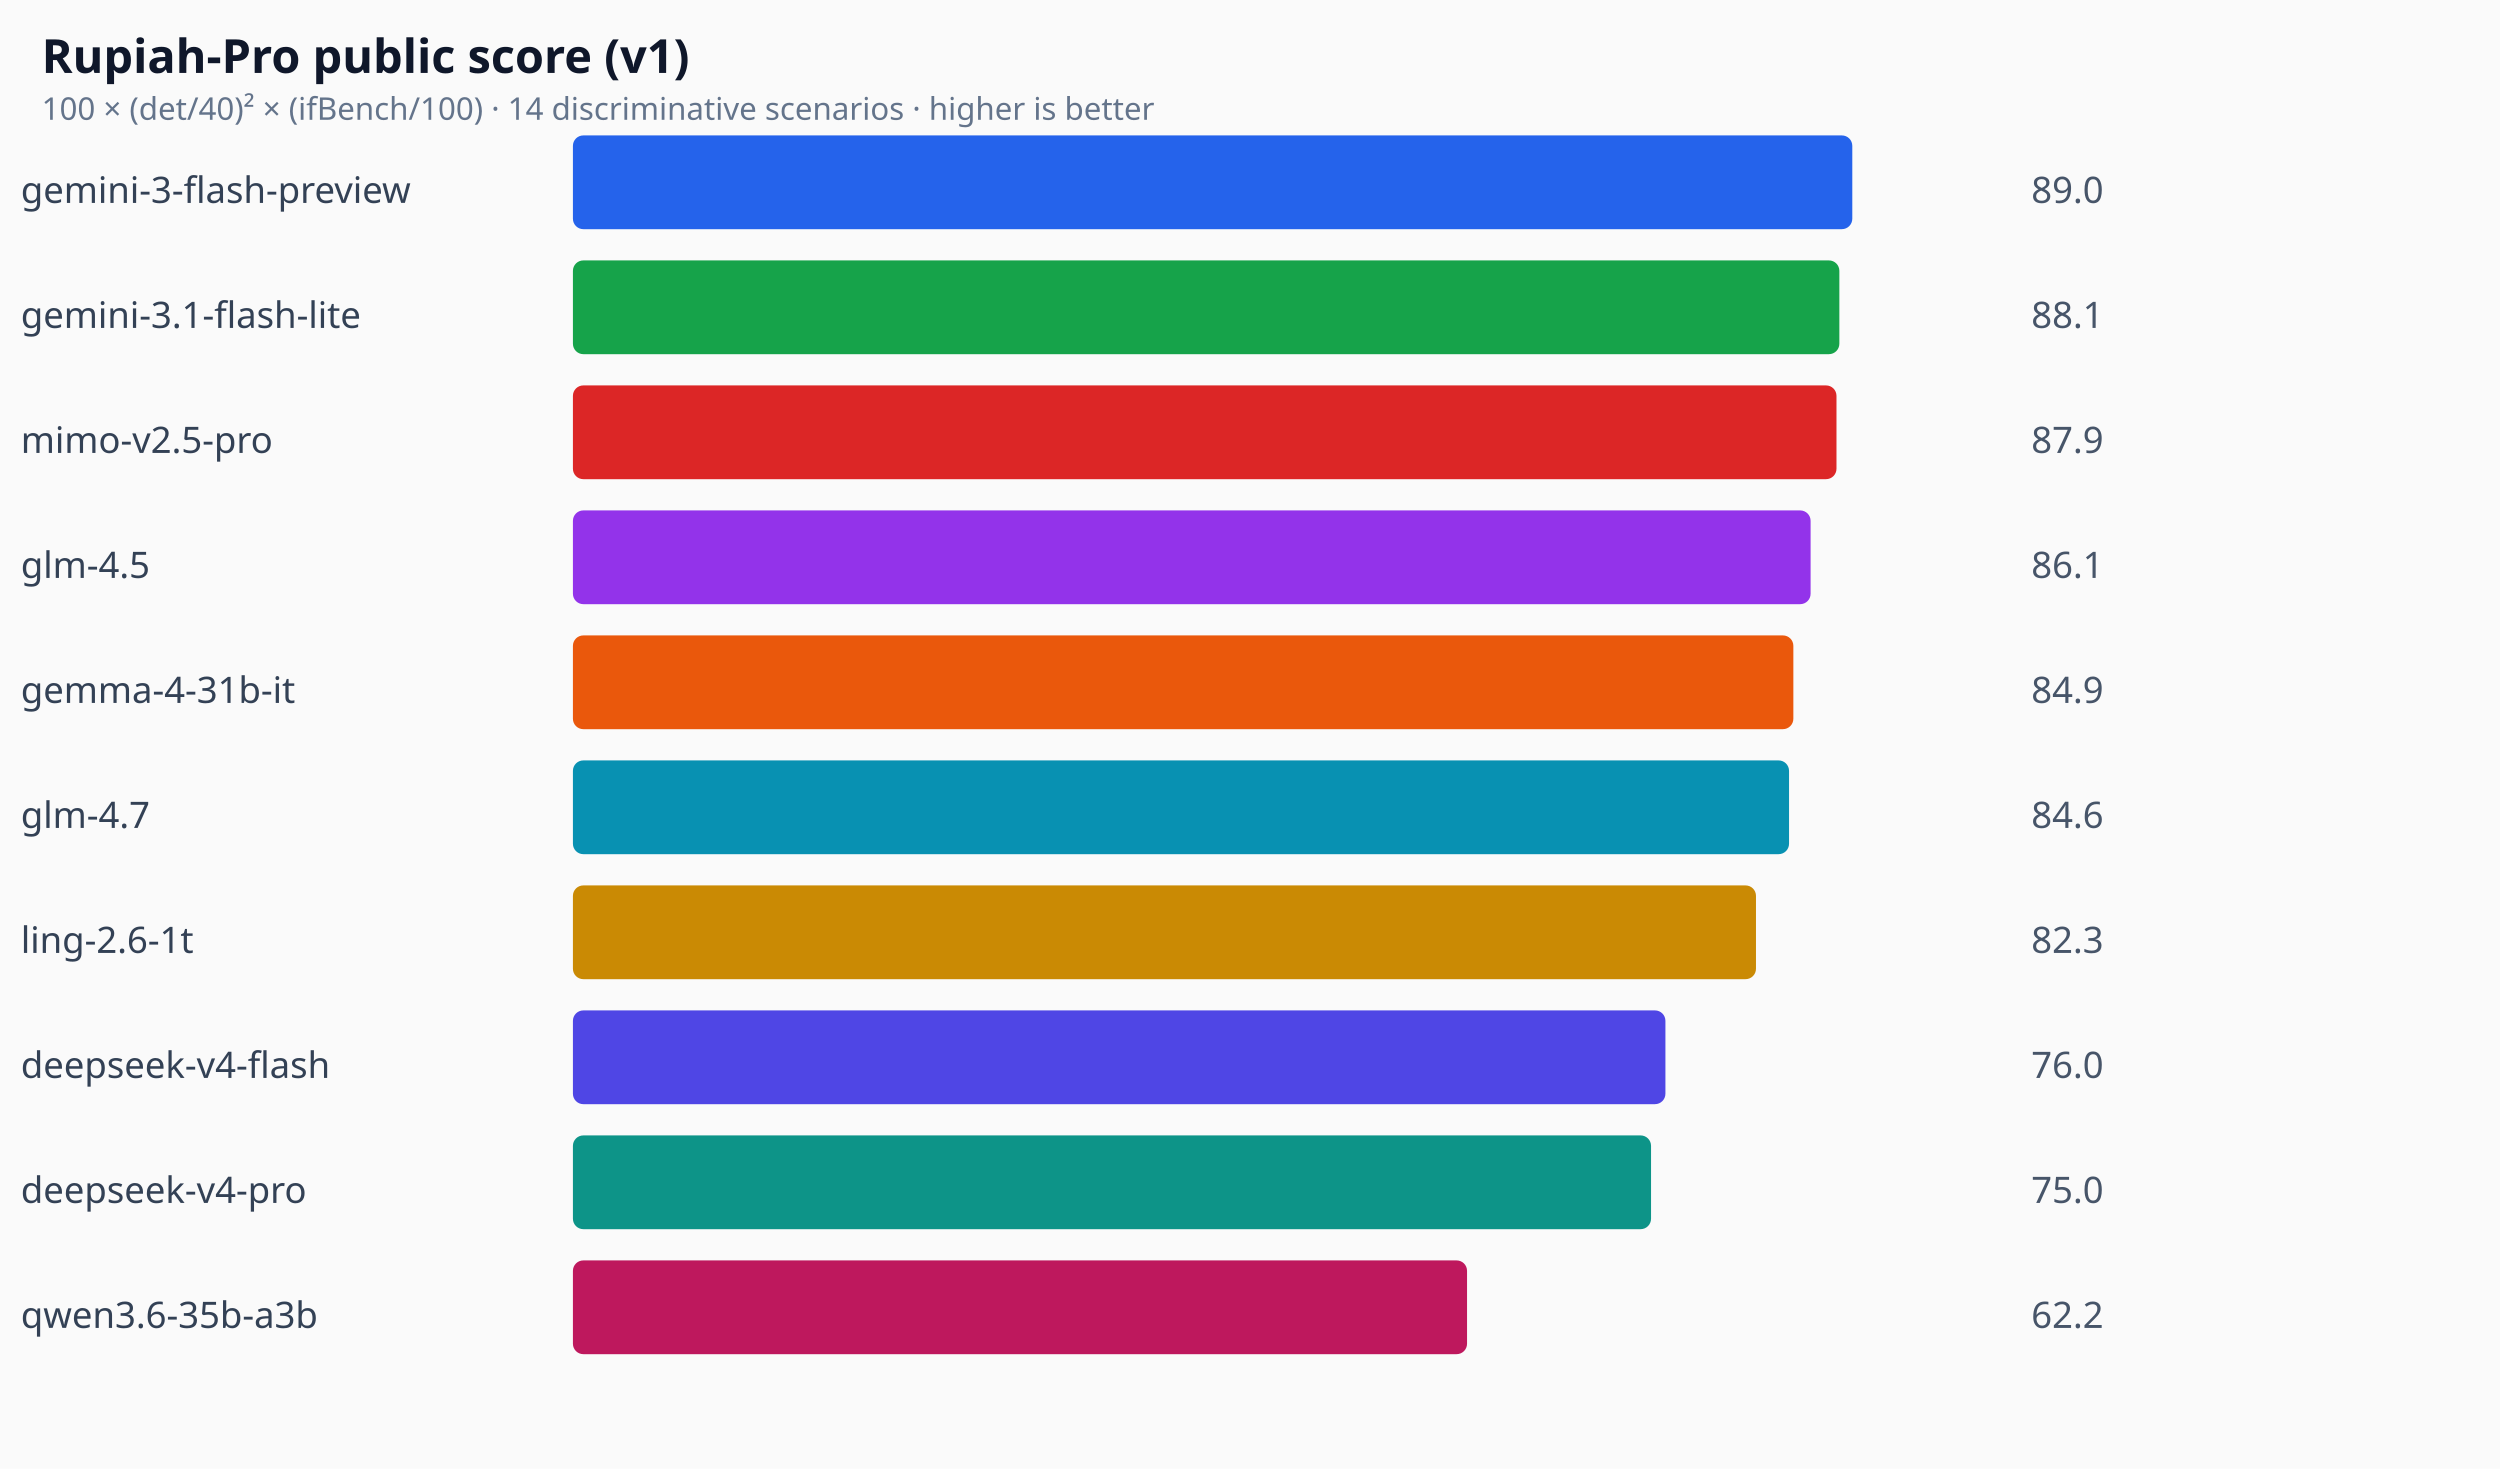
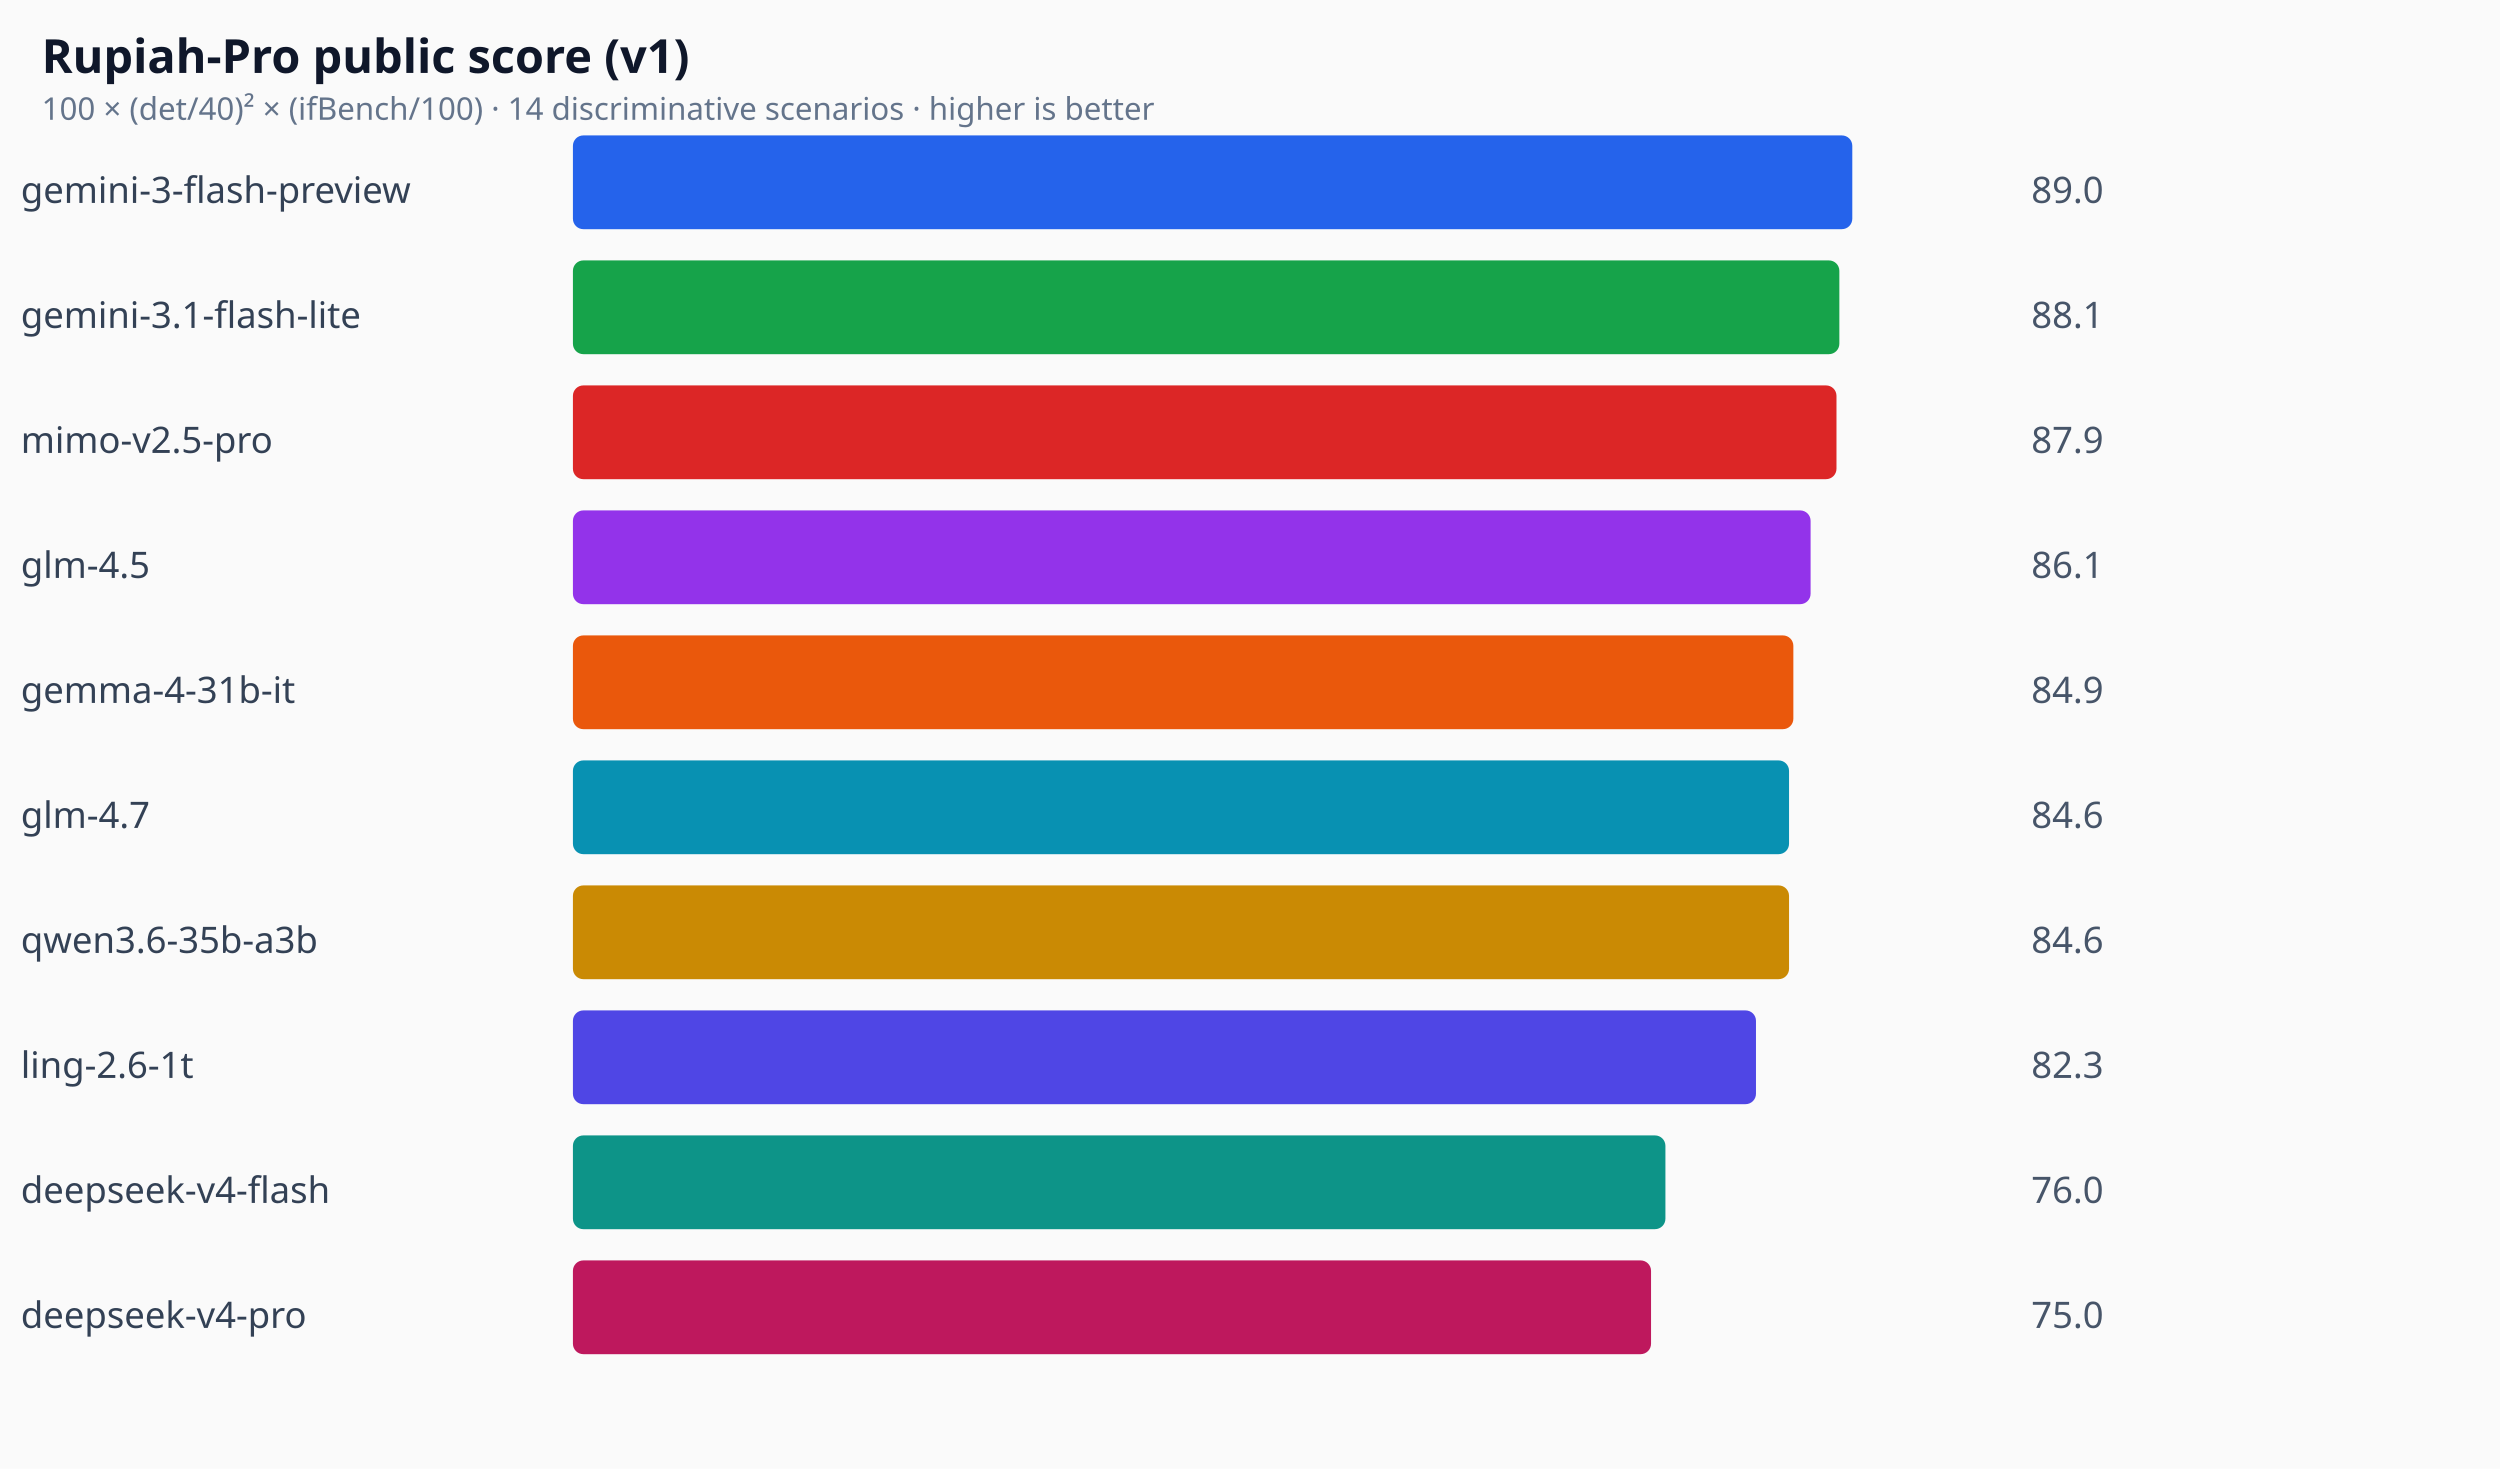
<svg xmlns="http://www.w3.org/2000/svg" viewBox="0 0 960 564" width="960" height="564">
  <style>
    .title { font: 600 18px system-ui, sans-serif; fill: #0f172a; }
    .label { font: 14px system-ui, sans-serif; fill: #334155; }
    .value { font: 14px system-ui, sans-serif; fill: #475569; }
    .sub { font: 12px system-ui, sans-serif; fill: #64748b; }
  </style>
  <rect width="100%" height="100%" fill="#fafafa" />
  <text x="16" y="28" class="title">Rupiah-Pro public score (v1)</text>
  <text x="16" y="46" class="sub">100 × (det/40)² × (ifBench/100) · 14 discriminative scenarios · higher is better</text>
  <text x="8" y="77.92" class="label">gemini-3-flash-preview</text>
  <rect x="220" y="52" width="491.28" height="36" rx="4" fill="#2563eb" />
  <text x="780" y="77.92" class="value">89.0</text>
  <text x="8" y="125.92" class="label">gemini-3.1-flash-lite</text>
  <rect x="220" y="100" width="486.312" height="36" rx="4" fill="#16a34a" />
  <text x="780" y="125.92" class="value">88.1</text>
  <text x="8" y="173.92" class="label">mimo-v2.5-pro</text>
  <rect x="220" y="148" width="485.208" height="36" rx="4" fill="#dc2626" />
  <text x="780" y="173.92" class="value">87.9</text>
  <text x="8" y="221.92" class="label">glm-4.5</text>
  <rect x="220" y="196" width="475.272" height="36" rx="4" fill="#9333ea" />
  <text x="780" y="221.92" class="value">86.1</text>
  <text x="8" y="269.92" class="label">gemma-4-31b-it</text>
  <rect x="220" y="244" width="468.648" height="36" rx="4" fill="#ea580c" />
  <text x="780" y="269.92" class="value">84.9</text>
  <text x="8" y="317.92" class="label">glm-4.7</text>
  <rect x="220" y="292" width="466.992" height="36" rx="4" fill="#0891b2" />
  <text x="780" y="317.92" class="value">84.6</text>
-   <text x="8" y="365.92" class="label">ling-2.6-1t</text>
-   <rect x="220" y="340" width="454.296" height="36" rx="4" fill="#ca8a04" />
-   <text x="780" y="365.92" class="value">82.3</text>
-   <text x="8" y="413.92" class="label">deepseek-v4-flash</text>
-   <rect x="220" y="388" width="419.52" height="36" rx="4" fill="#4f46e5" />
-   <text x="780" y="413.92" class="value">76.0</text>
-   <text x="8" y="461.92" class="label">deepseek-v4-pro</text>
-   <rect x="220" y="436" width="414" height="36" rx="4" fill="#0d9488" />
-   <text x="780" y="461.92" class="value">75.0</text>
-   <text x="8" y="509.92" class="label">qwen3.6-35b-a3b</text>
-   <rect x="220" y="484" width="343.344" height="36" rx="4" fill="#be185d" />
-   <text x="780" y="509.92" class="value">62.2</text>
+   <text x="8" y="365.92" class="label">qwen3.6-35b-a3b</text>
+   <rect x="220" y="340" width="466.992" height="36" rx="4" fill="#ca8a04" />
+   <text x="780" y="365.92" class="value">84.6</text>
+   <text x="8" y="413.92" class="label">ling-2.6-1t</text>
+   <rect x="220" y="388" width="454.296" height="36" rx="4" fill="#4f46e5" />
+   <text x="780" y="413.92" class="value">82.3</text>
+   <text x="8" y="461.92" class="label">deepseek-v4-flash</text>
+   <rect x="220" y="436" width="419.52" height="36" rx="4" fill="#0d9488" />
+   <text x="780" y="461.92" class="value">76.0</text>
+   <text x="8" y="509.92" class="label">deepseek-v4-pro</text>
+   <rect x="220" y="484" width="414" height="36" rx="4" fill="#be185d" />
+   <text x="780" y="509.92" class="value">75.0</text>
</svg>
